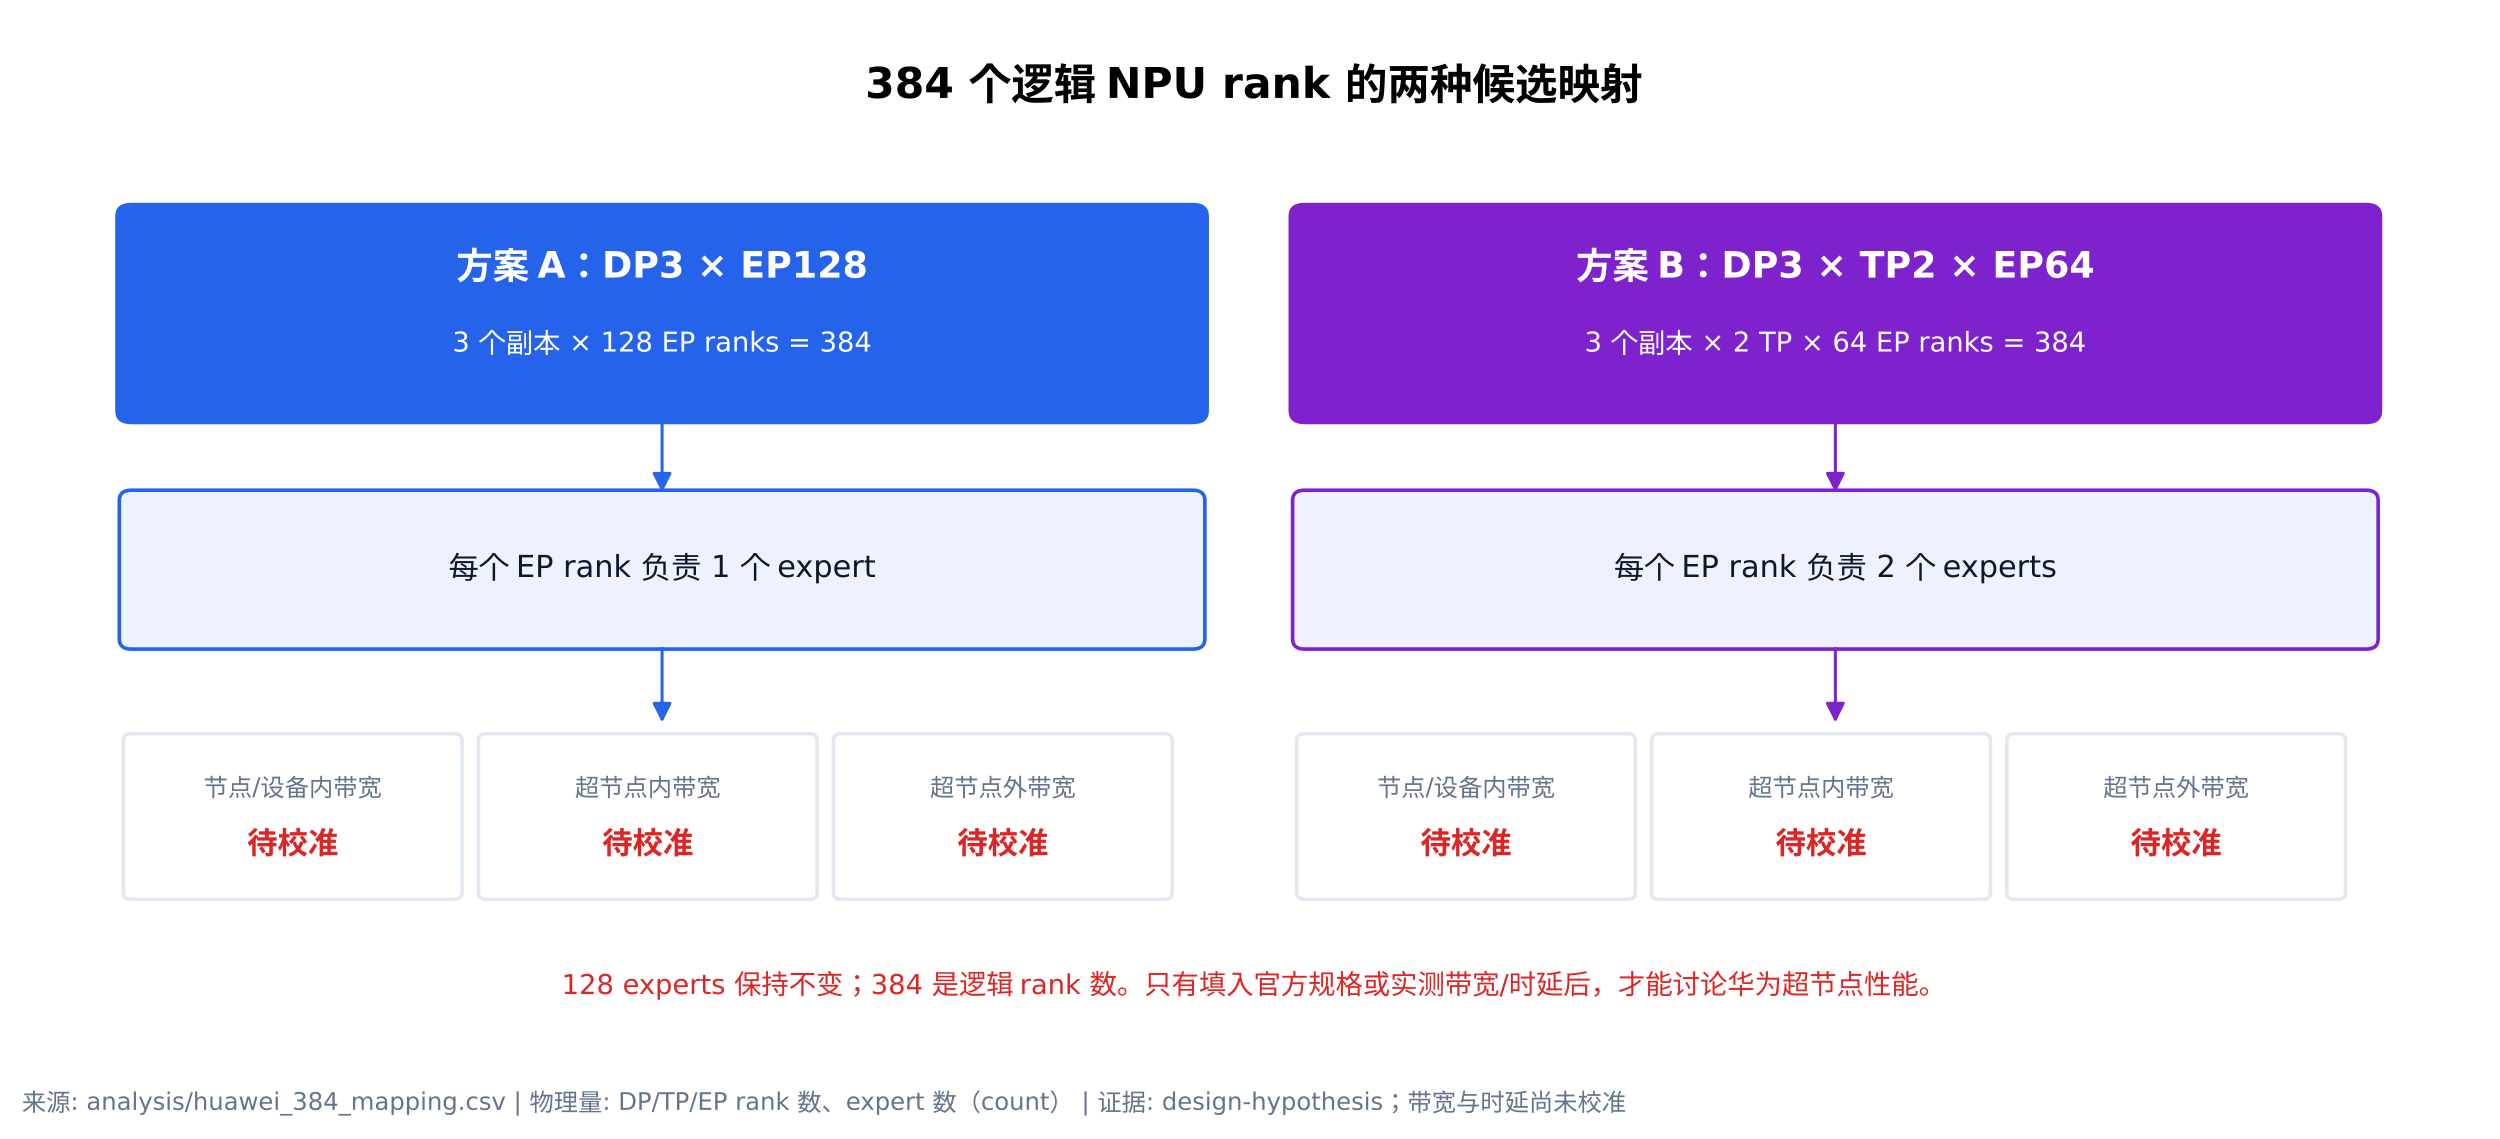
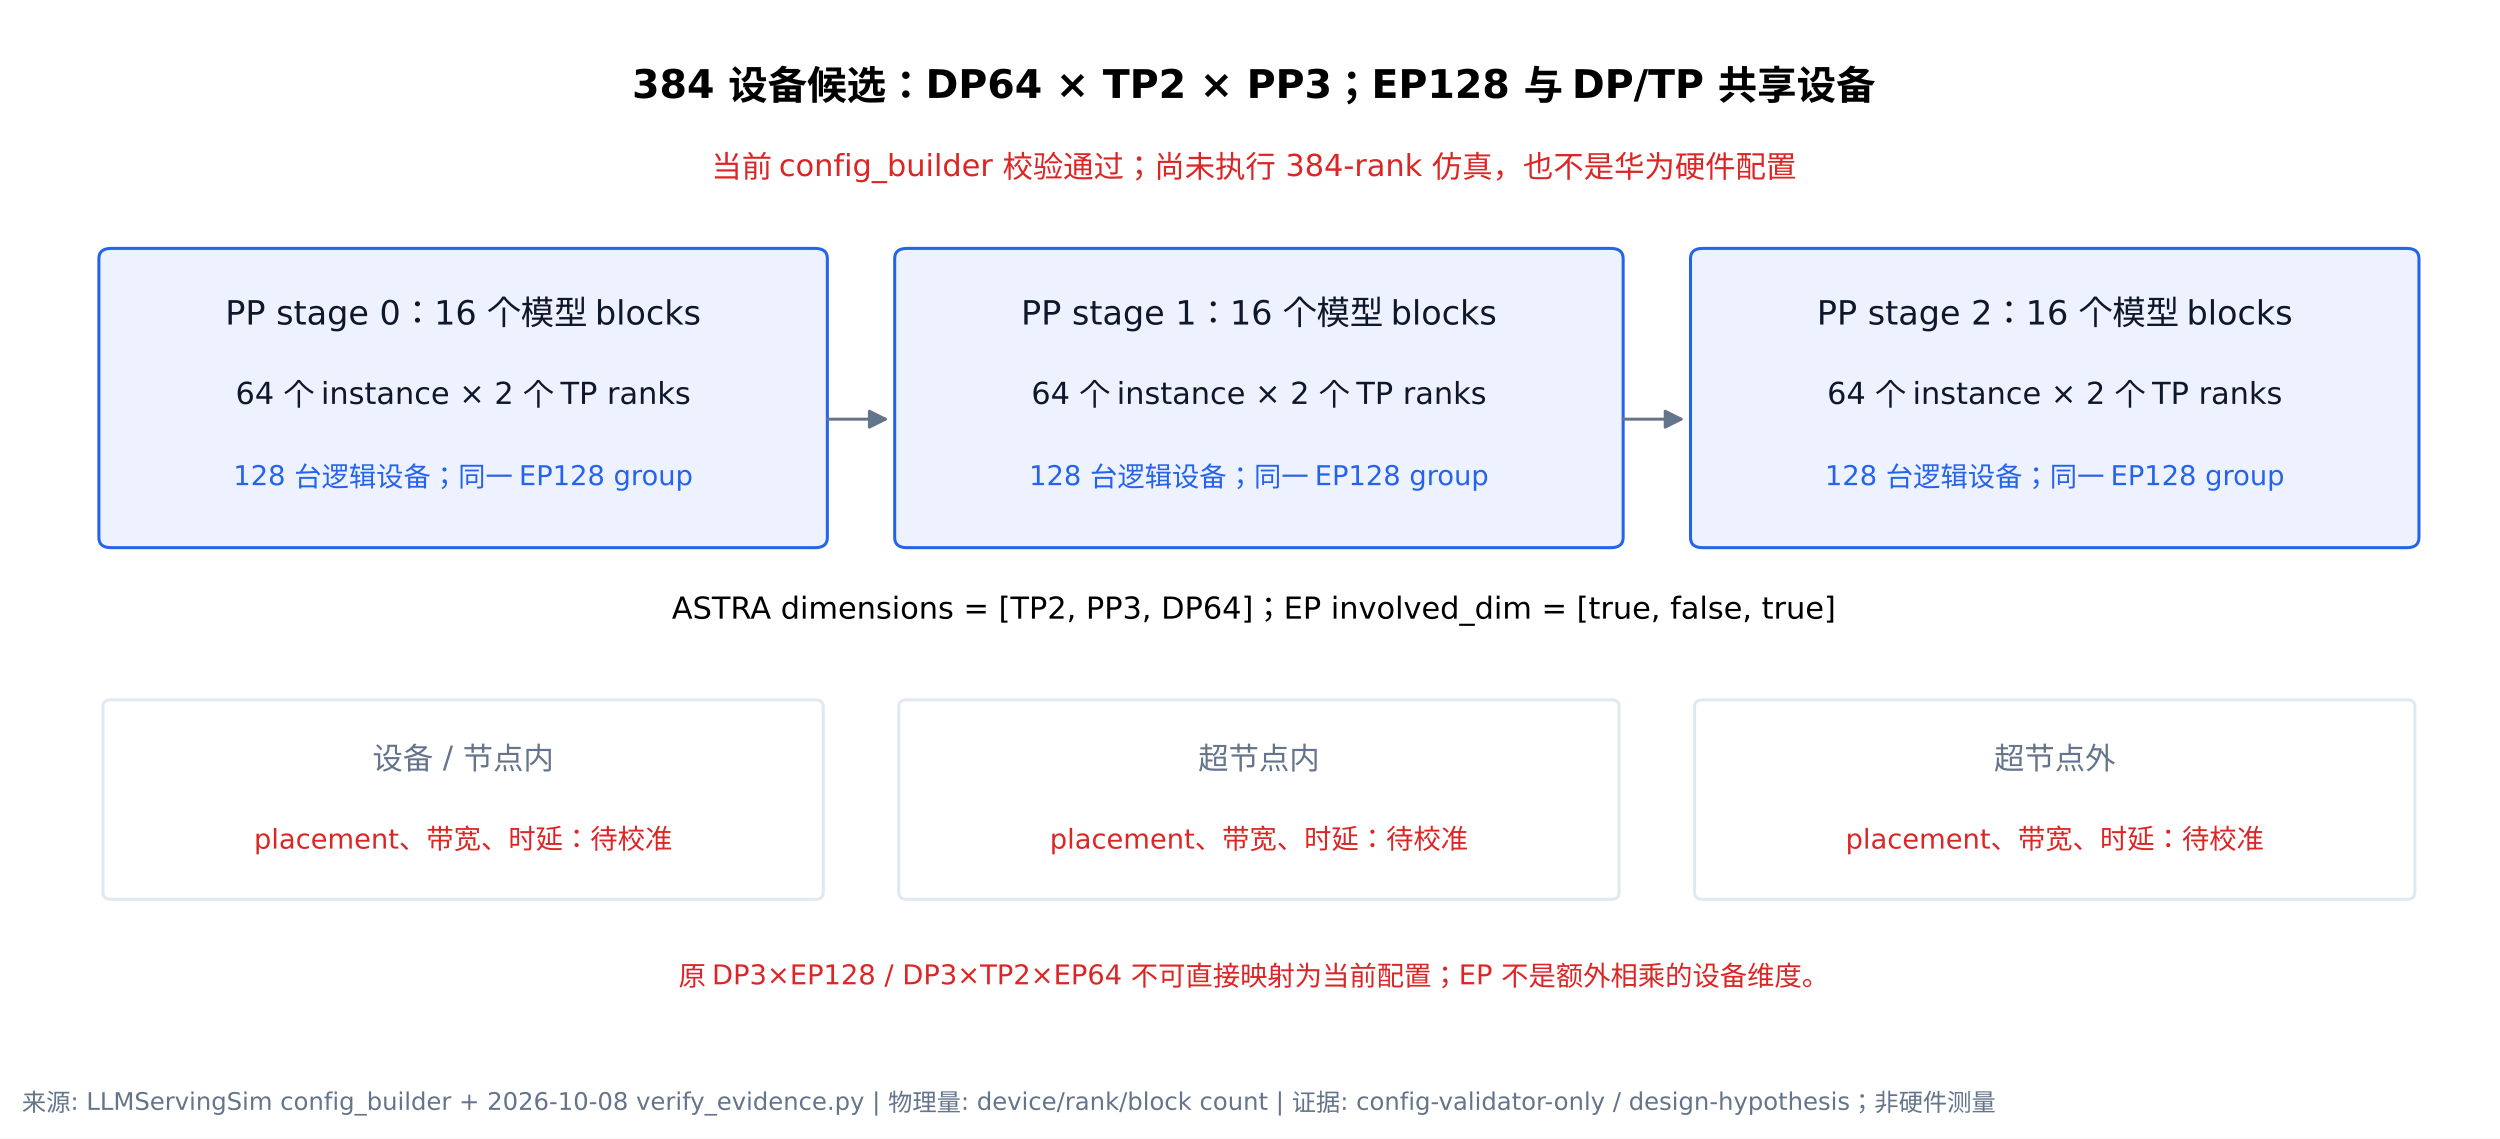
<svg xmlns="http://www.w3.org/2000/svg" width="823.32pt" height="375.005pt" viewBox="0 0 823.32 375.005" version="1.1">
  <defs>
    <style type="text/css">*{stroke-linejoin: round; stroke-linecap: butt}</style>
  </defs>
  <g id="figure_1">
    <g id="patch_1">
-       <path d="M 0 375.005  L 823.32 375.005  L 823.32 0  L 0 0  z " style="fill: #ffffff" />
+       <path d="M 0 375.005 L 823.32 375.005 L 823.32 0 L 0 0 z " style="fill: #ffffff" />
    </g>
    <g id="axes_1">
      <g id="patch_2">
-         <path d="M 43.32 139.718  L 392.76 139.718  Q 398.136 139.718 398.136 135.264  L 398.136 71.232  Q 398.136 66.778 392.76 66.778  L 43.32 66.778  Q 37.944 66.778 37.944 71.232  L 37.944 135.264  Q 37.944 139.718 43.32 139.718  z " clip-path="url(#p4c5949cd9a)" style="fill: #2563eb" />
+         <path d="M 36.6 180.365 L 268.44 180.365 Q 272.472 180.365 272.472 177.024 L 272.472 85.152 Q 272.472 81.811 268.44 81.811 L 36.6 81.811 Q 32.568 81.811 32.568 85.152 L 32.568 177.024 Q 32.568 180.365 36.6 180.365 z " clip-path="url(#pfc6d95d417)" style="fill: #eef2ff; stroke: #2563eb; stroke-linejoin: miter" />
      </g>
      <g id="patch_3">
-         <path d="M 43.32 213.773  L 392.76 213.773  Q 396.792 213.773 396.792 210.432  L 396.792 164.774  Q 396.792 161.434 392.76 161.434  L 43.32 161.434  Q 39.288 161.434 39.288 164.774  L 39.288 210.432  Q 39.288 213.773 43.32 213.773  z " clip-path="url(#p4c5949cd9a)" style="fill: #eef2ff; stroke: #2563eb; stroke-width: 1.2; stroke-linejoin: miter" />
+         <path d="M 272.455 138.048 Q 282.551 138.048 291.528 138.048 " clip-path="url(#pfc6d95d417)" style="fill: none; stroke: #64748b; stroke-linecap: round" />
+         <path d="M 286.328 135.448 L 291.528 138.048 L 286.328 140.648 z " clip-path="url(#pfc6d95d417)" style="fill: #64748b; stroke: #64748b; stroke-linecap: round" />
      </g>
      <g id="patch_4">
-         <path d="M 43.32 296.179  L 149.496 296.179  Q 152.184 296.179 152.184 293.952  L 152.184 243.84  Q 152.184 241.613 149.496 241.613  L 43.32 241.613  Q 40.632 241.613 40.632 243.84  L 40.632 293.952  Q 40.632 296.179 43.32 296.179  z " clip-path="url(#p4c5949cd9a)" style="fill: #ffffff; stroke: #e2e8f0; stroke-width: 1.2; stroke-linejoin: miter" />
+         <path d="M 298.68 180.365 L 530.52 180.365 Q 534.552 180.365 534.552 177.024 L 534.552 85.152 Q 534.552 81.811 530.52 81.811 L 298.68 81.811 Q 294.648 81.811 294.648 85.152 L 294.648 177.024 Q 294.648 180.365 298.68 180.365 z " clip-path="url(#pfc6d95d417)" style="fill: #eef2ff; stroke: #2563eb; stroke-linejoin: miter" />
      </g>
      <g id="patch_5">
-         <path d="M 160.248 296.179  L 266.424 296.179  Q 269.112 296.179 269.112 293.952  L 269.112 243.84  Q 269.112 241.613 266.424 241.613  L 160.248 241.613  Q 157.56 241.613 157.56 243.84  L 157.56 293.952  Q 157.56 296.179 160.248 296.179  z " clip-path="url(#p4c5949cd9a)" style="fill: #ffffff; stroke: #e2e8f0; stroke-width: 1.2; stroke-linejoin: miter" />
+         <path d="M 534.535 138.048 Q 544.631 138.048 553.608 138.048 " clip-path="url(#pfc6d95d417)" style="fill: none; stroke: #64748b; stroke-linecap: round" />
+         <path d="M 548.408 135.448 L 553.608 138.048 L 548.408 140.648 z " clip-path="url(#pfc6d95d417)" style="fill: #64748b; stroke: #64748b; stroke-linecap: round" />
      </g>
      <g id="patch_6">
-         <path d="M 277.176 296.179  L 383.352 296.179  Q 386.04 296.179 386.04 293.952  L 386.04 243.84  Q 386.04 241.613 383.352 241.613  L 277.176 241.613  Q 274.488 241.613 274.488 243.84  L 274.488 293.952  Q 274.488 296.179 277.176 296.179  z " clip-path="url(#p4c5949cd9a)" style="fill: #ffffff; stroke: #e2e8f0; stroke-width: 1.2; stroke-linejoin: miter" />
+         <path d="M 560.76 180.365 L 792.6 180.365 Q 796.632 180.365 796.632 177.024 L 796.632 85.152 Q 796.632 81.811 792.6 81.811 L 560.76 81.811 Q 556.728 81.811 556.728 85.152 L 556.728 177.024 Q 556.728 180.365 560.76 180.365 z " clip-path="url(#pfc6d95d417)" style="fill: #eef2ff; stroke: #2563eb; stroke-linejoin: miter" />
      </g>
      <g id="patch_7">
-         <path d="M 218.04 138.379  Q 218.04 150.297 218.04 161.097  " clip-path="url(#p4c5949cd9a)" style="fill: none; stroke: #2563eb; stroke-linecap: round" />
-         <path d="M 220.64 155.897  L 218.04 161.097  L 215.44 155.897  z " clip-path="url(#p4c5949cd9a)" style="fill: #2563eb; stroke: #2563eb; stroke-linecap: round" />
+         <path d="M 36.6 296.179 L 268.44 296.179 Q 271.128 296.179 271.128 293.952 L 271.128 232.704 Q 271.128 230.477 268.44 230.477 L 36.6 230.477 Q 33.912 230.477 33.912 232.704 L 33.912 293.952 Q 33.912 296.179 36.6 296.179 z " clip-path="url(#pfc6d95d417)" style="fill: #ffffff; stroke: #e2e8f0; stroke-linejoin: miter" />
      </g>
      <g id="patch_8">
-         <path d="M 218.04 213.546  Q 218.04 225.744 218.04 236.823  " clip-path="url(#p4c5949cd9a)" style="fill: none; stroke: #2563eb; stroke-linecap: round" />
-         <path d="M 220.64 231.623  L 218.04 236.823  L 215.44 231.623  z " clip-path="url(#p4c5949cd9a)" style="fill: #2563eb; stroke: #2563eb; stroke-linecap: round" />
+         <path d="M 298.68 296.179 L 530.52 296.179 Q 533.208 296.179 533.208 293.952 L 533.208 232.704 Q 533.208 230.477 530.52 230.477 L 298.68 230.477 Q 295.992 230.477 295.992 232.704 L 295.992 293.952 Q 295.992 296.179 298.68 296.179 z " clip-path="url(#pfc6d95d417)" style="fill: #ffffff; stroke: #e2e8f0; stroke-linejoin: miter" />
      </g>
      <g id="patch_9">
-         <path d="M 429.72 139.718  L 779.16 139.718  Q 784.536 139.718 784.536 135.264  L 784.536 71.232  Q 784.536 66.778 779.16 66.778  L 429.72 66.778  Q 424.344 66.778 424.344 71.232  L 424.344 135.264  Q 424.344 139.718 429.72 139.718  z " clip-path="url(#p4c5949cd9a)" style="fill: #7e22ce" />
-       </g>
-       <g id="patch_10">
-         <path d="M 429.72 213.773  L 779.16 213.773  Q 783.192 213.773 783.192 210.432  L 783.192 164.774  Q 783.192 161.434 779.16 161.434  L 429.72 161.434  Q 425.688 161.434 425.688 164.774  L 425.688 210.432  Q 425.688 213.773 429.72 213.773  z " clip-path="url(#p4c5949cd9a)" style="fill: #eef2ff; stroke: #7e22ce; stroke-width: 1.2; stroke-linejoin: miter" />
-       </g>
-       <g id="patch_11">
-         <path d="M 429.72 296.179  L 535.896 296.179  Q 538.584 296.179 538.584 293.952  L 538.584 243.84  Q 538.584 241.613 535.896 241.613  L 429.72 241.613  Q 427.032 241.613 427.032 243.84  L 427.032 293.952  Q 427.032 296.179 429.72 296.179  z " clip-path="url(#p4c5949cd9a)" style="fill: #ffffff; stroke: #e2e8f0; stroke-width: 1.2; stroke-linejoin: miter" />
-       </g>
-       <g id="patch_12">
-         <path d="M 546.648 296.179  L 652.824 296.179  Q 655.512 296.179 655.512 293.952  L 655.512 243.84  Q 655.512 241.613 652.824 241.613  L 546.648 241.613  Q 543.96 241.613 543.96 243.84  L 543.96 293.952  Q 543.96 296.179 546.648 296.179  z " clip-path="url(#p4c5949cd9a)" style="fill: #ffffff; stroke: #e2e8f0; stroke-width: 1.2; stroke-linejoin: miter" />
-       </g>
-       <g id="patch_13">
-         <path d="M 663.576 296.179  L 769.752 296.179  Q 772.44 296.179 772.44 293.952  L 772.44 243.84  Q 772.44 241.613 769.752 241.613  L 663.576 241.613  Q 660.888 241.613 660.888 243.84  L 660.888 293.952  Q 660.888 296.179 663.576 296.179  z " clip-path="url(#p4c5949cd9a)" style="fill: #ffffff; stroke: #e2e8f0; stroke-width: 1.2; stroke-linejoin: miter" />
-       </g>
-       <g id="patch_14">
-         <path d="M 604.44 138.379  Q 604.44 150.297 604.44 161.097  " clip-path="url(#p4c5949cd9a)" style="fill: none; stroke: #7e22ce; stroke-linecap: round" />
-         <path d="M 607.04 155.897  L 604.44 161.097  L 601.84 155.897  z " clip-path="url(#p4c5949cd9a)" style="fill: #7e22ce; stroke: #7e22ce; stroke-linecap: round" />
-       </g>
-       <g id="patch_15">
-         <path d="M 604.44 213.546  Q 604.44 225.744 604.44 236.823  " clip-path="url(#p4c5949cd9a)" style="fill: none; stroke: #7e22ce; stroke-linecap: round" />
-         <path d="M 607.04 231.623  L 604.44 236.823  L 601.84 231.623  z " clip-path="url(#p4c5949cd9a)" style="fill: #7e22ce; stroke: #7e22ce; stroke-linecap: round" />
+         <path d="M 560.76 296.179 L 792.6 296.179 Q 795.288 296.179 795.288 293.952 L 795.288 232.704 Q 795.288 230.477 792.6 230.477 L 560.76 230.477 Q 558.072 230.477 558.072 232.704 L 558.072 293.952 Q 558.072 296.179 560.76 296.179 z " clip-path="url(#pfc6d95d417)" style="fill: #ffffff; stroke: #e2e8f0; stroke-linejoin: miter" />
      </g>
      <g id="text_1">
-         <text style="font-weight: 700; font-size: 14px; font-family: 'WenQuanYi Micro Hei', 'DejaVu Sans', sans-serif; text-anchor: middle" x="412.92" y="32.256" transform="rotate(-0 412.92 32.256)">384 个逻辑 NPU rank 的两种候选映射</text>
+         <text style="font-weight: 700; font-size: 13px; font-family: 'WenQuanYi Micro Hei', 'DejaVu Sans', sans-serif; text-anchor: middle" x="412.92" y="32.256" transform="rotate(-0 412.92 32.256)">384 设备候选：DP64 × TP2 × PP3；EP128 与 DP/TP 共享设备</text>
      </g>
      <g id="text_2">
-         <text style="font-weight: 700; font-size: 12px; font-family: 'WenQuanYi Micro Hei', 'DejaVu Sans', sans-serif; text-anchor: middle; fill: #ffffff" x="218.04" y="91.834" transform="rotate(-0 218.04 91.8336)">方案 A：DP3 × EP128</text>
+         <text style="font-size: 10px; font-family: 'WenQuanYi Micro Hei', 'DejaVu Sans', sans-serif; text-anchor: middle; fill: #dc2626" x="412.92" y="58.426" transform="rotate(-0 412.92 58.4256)">当前 config_builder 校验通过；尚未执行 384-rank 仿真，也不是华为硬件配置</text>
      </g>
      <g id="text_3">
-         <text style="font-size: 9px; font-family: 'WenQuanYi Micro Hei', 'DejaVu Sans', sans-serif; text-anchor: middle; fill: #ffffff" x="218.04" y="115.776" transform="rotate(-0 218.04 115.776)">3 个副本 × 128 EP ranks = 384</text>
+         <text style="font-size: 11px; font-family: 'WenQuanYi Micro Hei', 'DejaVu Sans', sans-serif; text-anchor: middle; fill: #0f172a" x="152.52" y="106.867" transform="rotate(-0 152.52 106.8672)">PP stage 0：16 个模型 blocks</text>
      </g>
      <g id="text_4">
-         <text style="font-size: 10px; font-family: 'WenQuanYi Micro Hei', 'DejaVu Sans', sans-serif; text-anchor: middle; fill: #0f172a" x="218.04" y="190.484" transform="rotate(-0 218.04 190.4837)">每个 EP rank 负责 1 个 expert</text>
+         <text style="font-size: 10px; font-family: 'WenQuanYi Micro Hei', 'DejaVu Sans', sans-serif; text-anchor: middle; fill: #0f172a" x="152.52" y="133.037" transform="rotate(-0 152.52 133.0368)">64 个 instance × 2 个 TP ranks</text>
      </g>
      <g id="text_5">
-         <text style="font-size: 8px; font-family: 'WenQuanYi Micro Hei', 'DejaVu Sans', sans-serif; text-anchor: middle; fill: #64748b" x="96.408" y="262.214" transform="rotate(-0 96.408 262.2144)">节点/设备内带宽</text>
+         <text style="font-size: 9px; font-family: 'WenQuanYi Micro Hei', 'DejaVu Sans', sans-serif; text-anchor: middle; fill: #2563eb" x="152.52" y="159.763" transform="rotate(-0 152.52 159.7632)">128 台逻辑设备；同一 EP128 group</text>
      </g>
      <g id="text_6">
-         <text style="font-weight: 700; font-size: 10px; font-family: 'WenQuanYi Micro Hei', 'DejaVu Sans', sans-serif; text-anchor: middle; fill: #dc2626" x="96.408" y="281.146" transform="rotate(-0 96.408 281.1456)">待校准</text>
+         <text style="font-size: 11px; font-family: 'WenQuanYi Micro Hei', 'DejaVu Sans', sans-serif; text-anchor: middle; fill: #0f172a" x="414.6" y="106.867" transform="rotate(-0 414.6 106.8672)">PP stage 1：16 个模型 blocks</text>
      </g>
      <g id="text_7">
-         <text style="font-size: 8px; font-family: 'WenQuanYi Micro Hei', 'DejaVu Sans', sans-serif; text-anchor: middle; fill: #64748b" x="213.336" y="262.214" transform="rotate(-0 213.336 262.2144)">超节点内带宽</text>
+         <text style="font-size: 10px; font-family: 'WenQuanYi Micro Hei', 'DejaVu Sans', sans-serif; text-anchor: middle; fill: #0f172a" x="414.6" y="133.037" transform="rotate(-0 414.6 133.0368)">64 个 instance × 2 个 TP ranks</text>
      </g>
      <g id="text_8">
-         <text style="font-weight: 700; font-size: 10px; font-family: 'WenQuanYi Micro Hei', 'DejaVu Sans', sans-serif; text-anchor: middle; fill: #dc2626" x="213.336" y="281.146" transform="rotate(-0 213.336 281.1456)">待校准</text>
+         <text style="font-size: 9px; font-family: 'WenQuanYi Micro Hei', 'DejaVu Sans', sans-serif; text-anchor: middle; fill: #2563eb" x="414.6" y="159.763" transform="rotate(-0 414.6 159.7632)">128 台逻辑设备；同一 EP128 group</text>
      </g>
      <g id="text_9">
-         <text style="font-size: 8px; font-family: 'WenQuanYi Micro Hei', 'DejaVu Sans', sans-serif; text-anchor: middle; fill: #64748b" x="330.264" y="262.214" transform="rotate(-0 330.264 262.2144)">超节点外带宽</text>
+         <text style="font-size: 11px; font-family: 'WenQuanYi Micro Hei', 'DejaVu Sans', sans-serif; text-anchor: middle; fill: #0f172a" x="676.68" y="106.867" transform="rotate(-0 676.68 106.8672)">PP stage 2：16 个模型 blocks</text>
      </g>
      <g id="text_10">
-         <text style="font-weight: 700; font-size: 10px; font-family: 'WenQuanYi Micro Hei', 'DejaVu Sans', sans-serif; text-anchor: middle; fill: #dc2626" x="330.264" y="281.146" transform="rotate(-0 330.264 281.1456)">待校准</text>
+         <text style="font-size: 10px; font-family: 'WenQuanYi Micro Hei', 'DejaVu Sans', sans-serif; text-anchor: middle; fill: #0f172a" x="676.68" y="133.037" transform="rotate(-0 676.68 133.0368)">64 个 instance × 2 个 TP ranks</text>
      </g>
      <g id="text_11">
-         <text style="font-weight: 700; font-size: 12px; font-family: 'WenQuanYi Micro Hei', 'DejaVu Sans', sans-serif; text-anchor: middle; fill: #ffffff" x="604.44" y="91.834" transform="rotate(-0 604.44 91.8336)">方案 B：DP3 × TP2 × EP64</text>
+         <text style="font-size: 9px; font-family: 'WenQuanYi Micro Hei', 'DejaVu Sans', sans-serif; text-anchor: middle; fill: #2563eb" x="676.68" y="159.763" transform="rotate(-0 676.68 159.7632)">128 台逻辑设备；同一 EP128 group</text>
      </g>
      <g id="text_12">
-         <text style="font-size: 9px; font-family: 'WenQuanYi Micro Hei', 'DejaVu Sans', sans-serif; text-anchor: middle; fill: #ffffff" x="604.44" y="115.776" transform="rotate(-0 604.44 115.776)">3 个副本 × 2 TP × 64 EP ranks = 384</text>
+         <text style="font-size: 10px; font-family: 'WenQuanYi Micro Hei', 'DejaVu Sans', sans-serif; text-anchor: middle" x="412.92" y="203.75" transform="rotate(-0 412.92 203.7504)">ASTRA dimensions = [TP2, PP3, DP64]；EP involved_dim = [true, false, true]</text>
      </g>
      <g id="text_13">
-         <text style="font-size: 10px; font-family: 'WenQuanYi Micro Hei', 'DejaVu Sans', sans-serif; text-anchor: middle; fill: #0f172a" x="604.44" y="190.484" transform="rotate(-0 604.44 190.4837)">每个 EP rank 负责 2 个 experts</text>
+         <text style="font-size: 10px; font-family: 'WenQuanYi Micro Hei', 'DejaVu Sans', sans-serif; text-anchor: middle; fill: #64748b" x="152.52" y="253.306" transform="rotate(-0 152.52 253.3056)">设备 / 节点内</text>
      </g>
      <g id="text_14">
-         <text style="font-size: 8px; font-family: 'WenQuanYi Micro Hei', 'DejaVu Sans', sans-serif; text-anchor: middle; fill: #64748b" x="482.808" y="262.214" transform="rotate(-0 482.808 262.2144)">节点/设备内带宽</text>
+         <text style="font-size: 9px; font-family: 'WenQuanYi Micro Hei', 'DejaVu Sans', sans-serif; text-anchor: middle; fill: #dc2626" x="152.52" y="279.475" transform="rotate(-0 152.52 279.4752)">placement、带宽、时延：待校准</text>
      </g>
      <g id="text_15">
-         <text style="font-weight: 700; font-size: 10px; font-family: 'WenQuanYi Micro Hei', 'DejaVu Sans', sans-serif; text-anchor: middle; fill: #dc2626" x="482.808" y="281.146" transform="rotate(-0 482.808 281.1456)">待校准</text>
+         <text style="font-size: 10px; font-family: 'WenQuanYi Micro Hei', 'DejaVu Sans', sans-serif; text-anchor: middle; fill: #64748b" x="414.6" y="253.306" transform="rotate(-0 414.6 253.3056)">超节点内</text>
      </g>
      <g id="text_16">
-         <text style="font-size: 8px; font-family: 'WenQuanYi Micro Hei', 'DejaVu Sans', sans-serif; text-anchor: middle; fill: #64748b" x="599.736" y="262.214" transform="rotate(-0 599.736 262.2144)">超节点内带宽</text>
+         <text style="font-size: 9px; font-family: 'WenQuanYi Micro Hei', 'DejaVu Sans', sans-serif; text-anchor: middle; fill: #dc2626" x="414.6" y="279.475" transform="rotate(-0 414.6 279.4752)">placement、带宽、时延：待校准</text>
      </g>
      <g id="text_17">
-         <text style="font-weight: 700; font-size: 10px; font-family: 'WenQuanYi Micro Hei', 'DejaVu Sans', sans-serif; text-anchor: middle; fill: #dc2626" x="599.736" y="281.146" transform="rotate(-0 599.736 281.1456)">待校准</text>
+         <text style="font-size: 10px; font-family: 'WenQuanYi Micro Hei', 'DejaVu Sans', sans-serif; text-anchor: middle; fill: #64748b" x="676.68" y="253.306" transform="rotate(-0 676.68 253.3056)">超节点外</text>
      </g>
      <g id="text_18">
-         <text style="font-size: 8px; font-family: 'WenQuanYi Micro Hei', 'DejaVu Sans', sans-serif; text-anchor: middle; fill: #64748b" x="716.664" y="262.214" transform="rotate(-0 716.664 262.2144)">超节点外带宽</text>
+         <text style="font-size: 9px; font-family: 'WenQuanYi Micro Hei', 'DejaVu Sans', sans-serif; text-anchor: middle; fill: #dc2626" x="676.68" y="279.475" transform="rotate(-0 676.68 279.4752)">placement、带宽、时延：待校准</text>
      </g>
      <g id="text_19">
-         <text style="font-weight: 700; font-size: 10px; font-family: 'WenQuanYi Micro Hei', 'DejaVu Sans', sans-serif; text-anchor: middle; fill: #dc2626" x="716.664" y="281.146" transform="rotate(-0 716.664 281.1456)">待校准</text>
-       </g>
-       <g id="text_20">
-         <text style="font-size: 9px; font-family: 'WenQuanYi Micro Hei', 'DejaVu Sans', sans-serif; text-anchor: middle; fill: #dc2626" x="412.92" y="327.36" transform="rotate(-0 412.92 327.36)">128 experts 保持不变；384 是逻辑 rank 数。只有填入官方规格或实测带宽/时延后，才能讨论华为超节点性能。</text>
+         <text style="font-size: 9px; font-family: 'WenQuanYi Micro Hei', 'DejaVu Sans', sans-serif; text-anchor: middle; fill: #dc2626" x="412.92" y="324.576" transform="rotate(-0 412.92 324.576)">原 DP3×EP128 / DP3×TP2×EP64 不可直接映射为当前配置；EP 不是额外相乘的设备维度。</text>
      </g>
    </g>
-     <g id="text_21">
-       <text style="font-size: 8px; font-family: 'WenQuanYi Micro Hei', 'DejaVu Sans', sans-serif; text-anchor: start; fill: #64748b" x="7.2" y="365.882" transform="rotate(-0 7.2 365.8823)">来源: analysis/huawei_384_mapping.csv | 物理量: DP/TP/EP rank 数、expert 数（count） | 证据: design-hypothesis；带宽与时延尚未校准</text>
+     <g id="text_20">
+       <text style="font-size: 8px; font-family: 'WenQuanYi Micro Hei', 'DejaVu Sans', sans-serif; text-anchor: start; fill: #64748b" x="7.2" y="365.882" transform="rotate(-0 7.2 365.8823)">来源: LLMServingSim config_builder + 2026-10-08 verify_evidence.py | 物理量: device/rank/block count | 证据: config-validator-only / design-hypothesis；非硬件测量</text>
    </g>
  </g>
  <defs>
-     <clipPath id="p4c5949cd9a">
+     <clipPath id="pfc6d95d417">
      <rect x="9.72" y="7.2" width="806.4" height="334.08" />
    </clipPath>
  </defs>
</svg>
